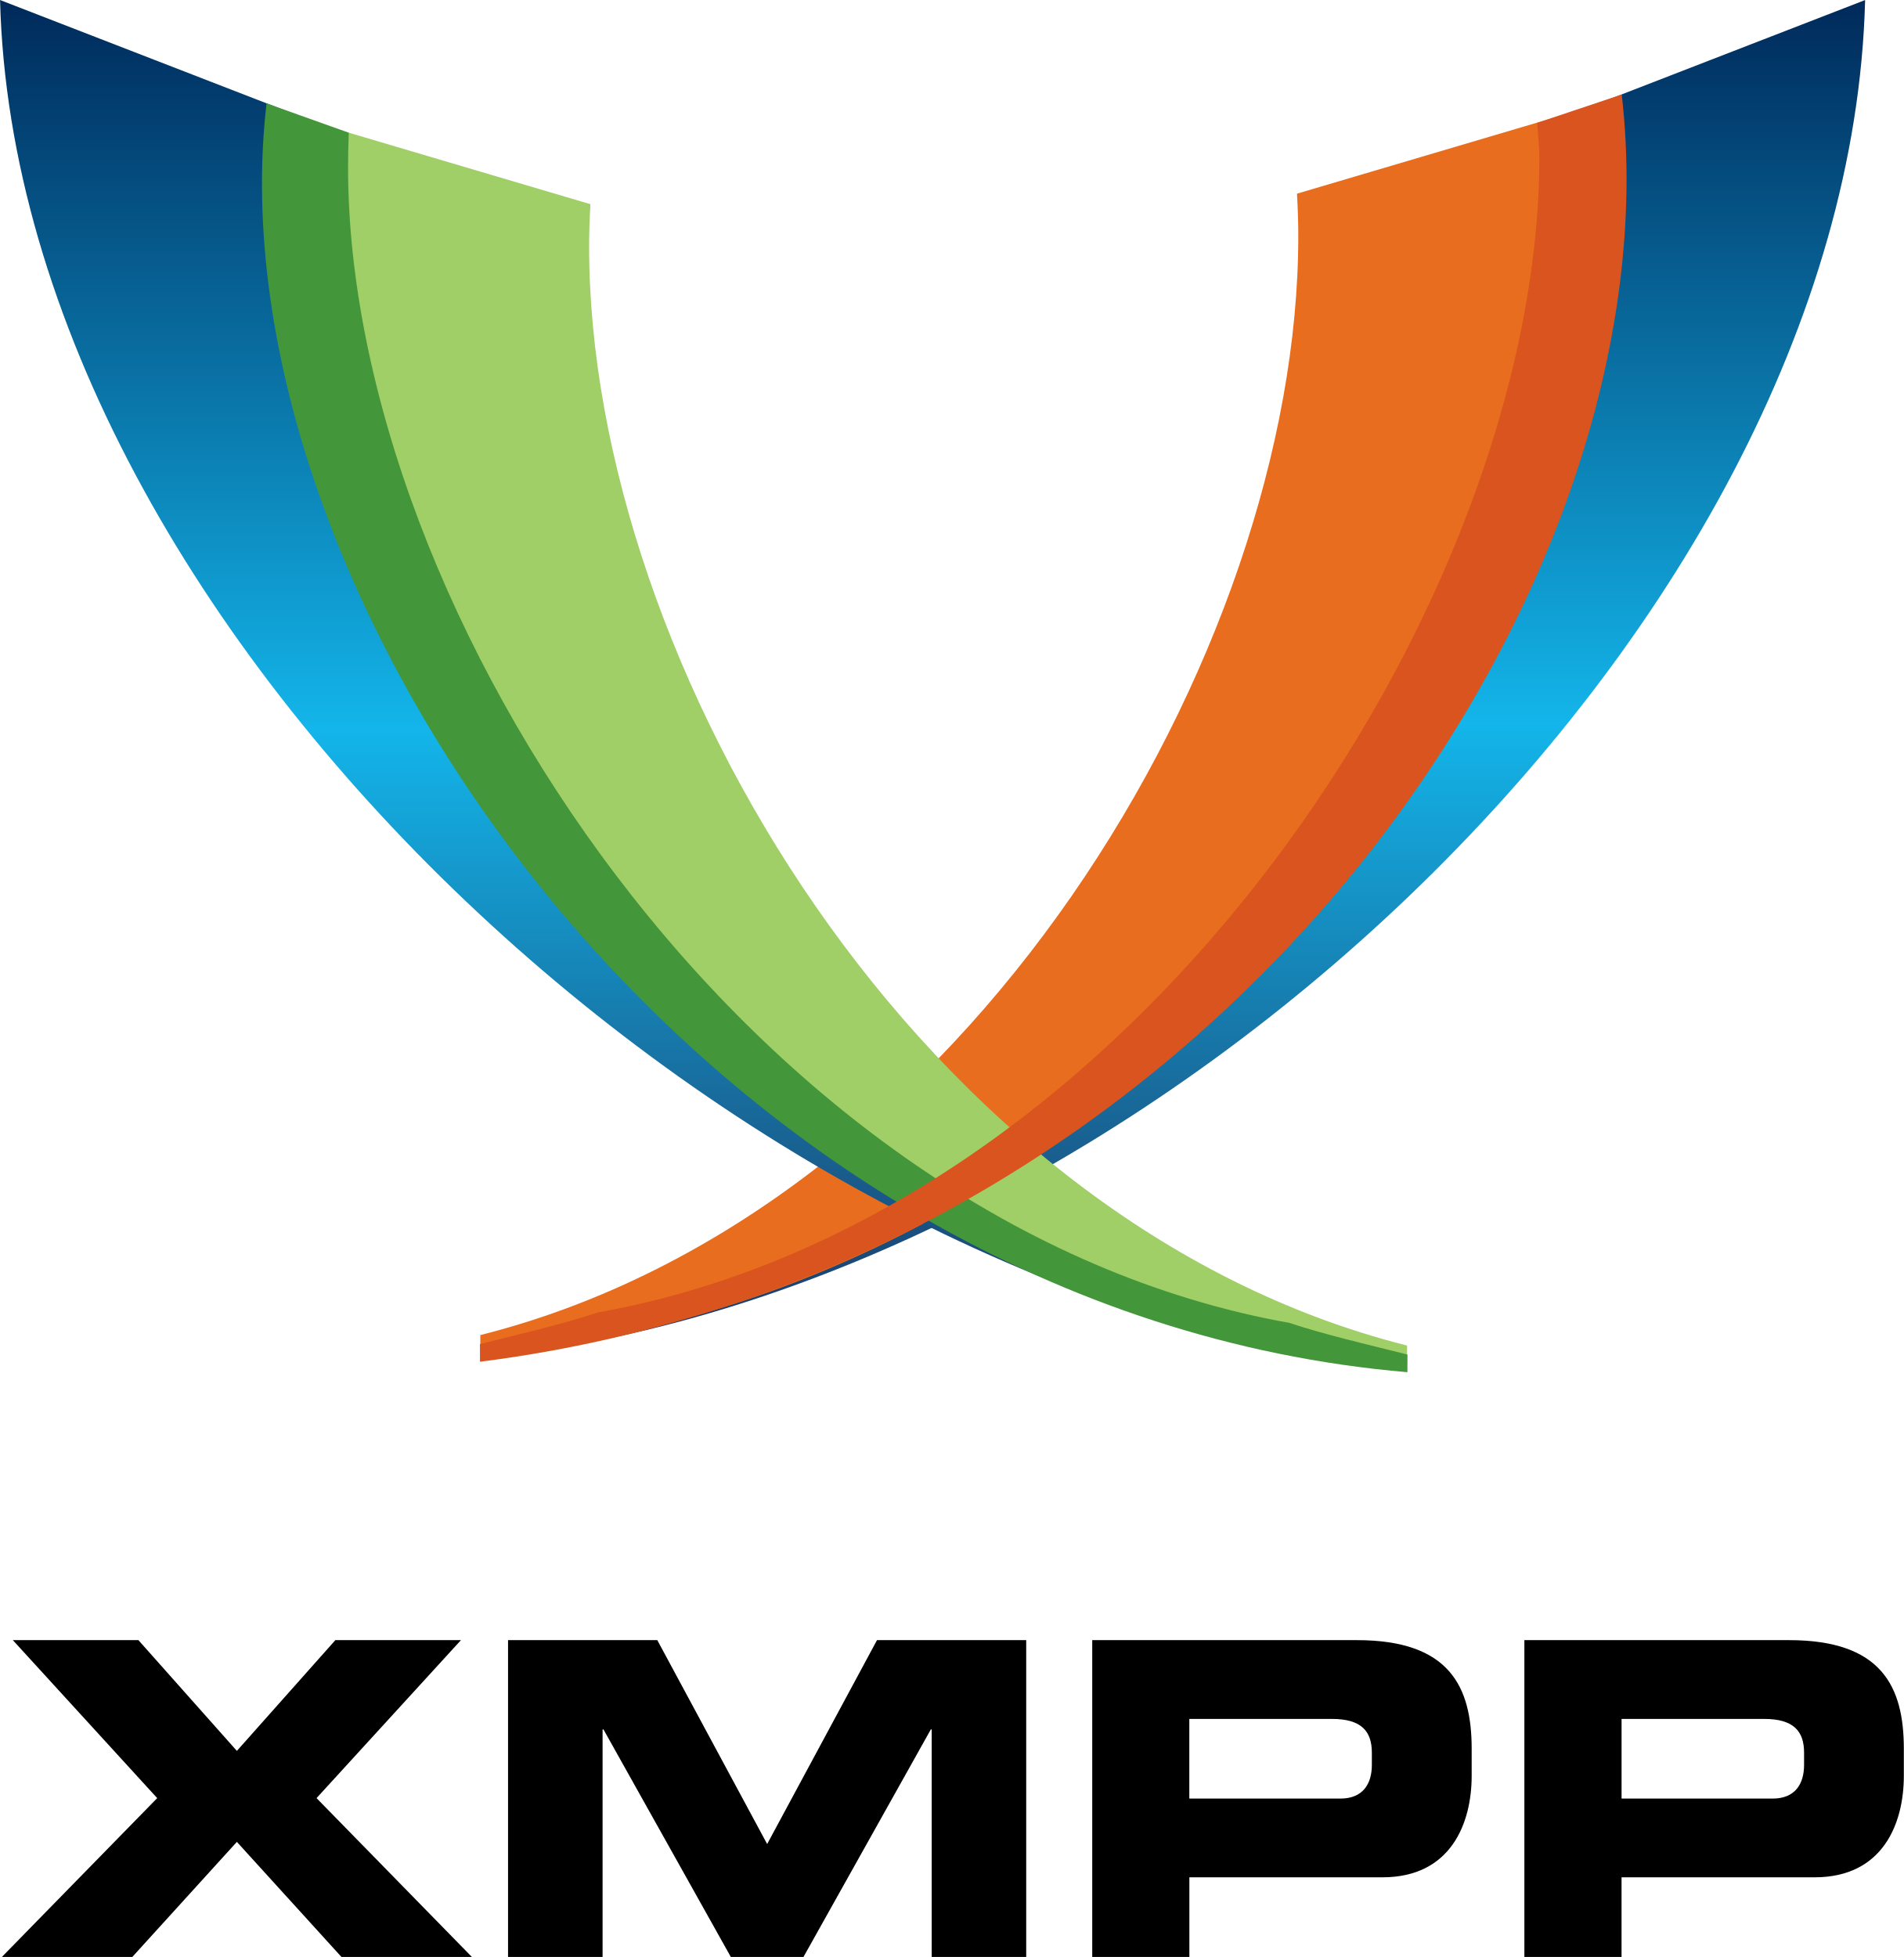
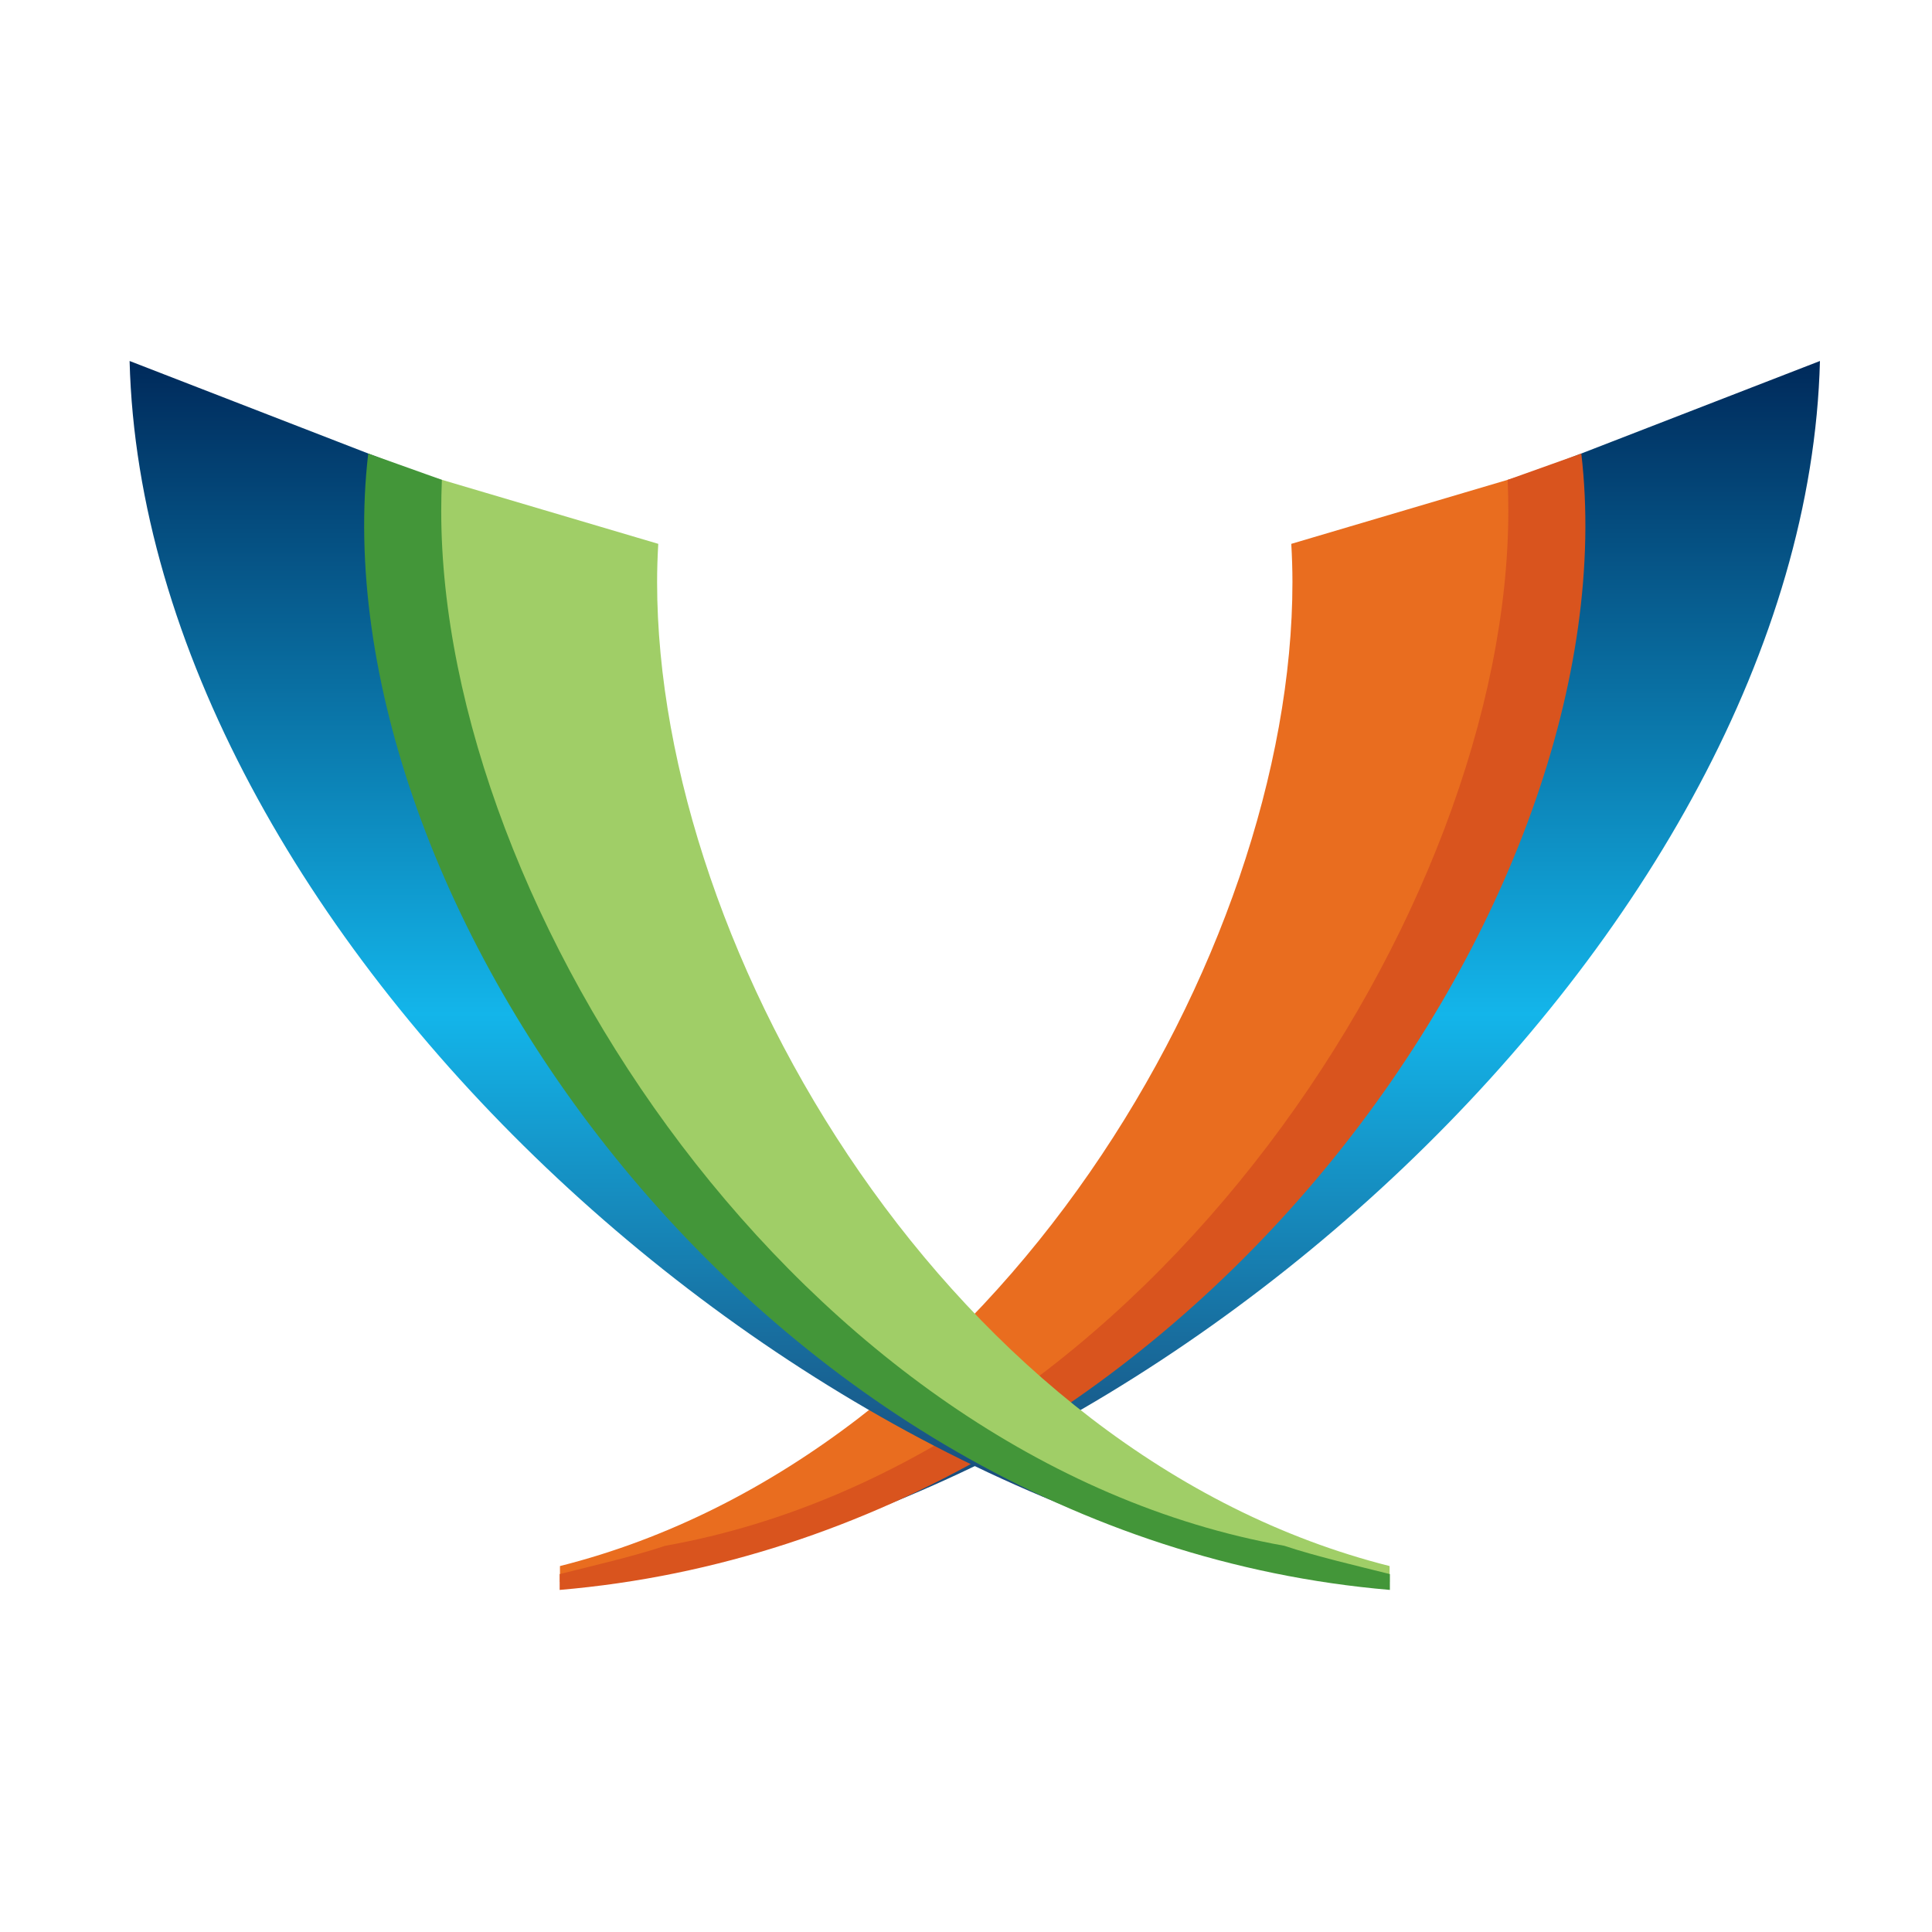
- <svg xmlns="http://www.w3.org/2000/svg" id="Layer_1" xml:space="preserve" height="181.44px" viewBox="0 0 176.486 181.437" width="176.49px" version="1.1" y="0px" x="0px" enable-background="new 0 0 176.486 181.437">
-   <linearGradient id="SVGID_1_" y2="0" gradientUnits="userSpaceOnUse" x2="-1807.2" gradientTransform="translate(1916)" y1="125.86" x1="-1807.2">
+ <svg xmlns="http://www.w3.org/2000/svg" version="1.1" xml:space="preserve" viewBox="0 0 200 200" width="200px" height="200px" x="0px" y="0px" enable-background="new 0 0 200 200">
+   <linearGradient id="SVGID_right_" y2="1.279e-13" gradientUnits="userSpaceOnUse" x2="-1073.2" gradientTransform="translate(1196.604,37.36898)" y1="126.85" x1="-1073.2">
    <stop stop-color="#1b3967" offset=".011" />
    <stop stop-color="#13b5ea" offset=".467" />
    <stop stop-color="#002b5c" offset=".995" />
  </linearGradient>
-   <path d="m136.29 14.189c0.077 1.313-1.786 0.968-1.786 2.293 0 38.551-44.72 96.831-89.847 108.19v1.182c59.957-5.51 126.73-66.8 128.24-125.85l-36.6 14.189z" fill="url(#SVGID_1_)" />
-   <path d="m120.23 17.96c0.077 1.313 0.121 2.633 0.121 3.958 0 38.551-30.7 90.497-75.827 101.86v1.637c59.065-3.823 105.81-63.023 105.81-109.2 0-2.375-0.125-4.729-0.371-7.056l-29.73 8.796z" fill="#E96D1F" />
-   <linearGradient id="SVGID_2_" y2="1.279e-13" gradientUnits="userSpaceOnUse" x2="-1073.2" gradientTransform="matrix(-1 0 0 1 -1008.2 0)" y1="126.85" x1="-1073.2">
+   <linearGradient id="SVGID_left_" y2="1.279e-13" gradientUnits="userSpaceOnUse" x2="-1073.2" gradientTransform="matrix(-1,0,0,1,-994.788,37.36798)" y1="126.85" x1="-1073.2">
    <stop stop-color="#1b3967" offset=".011" />
    <stop stop-color="#13b5ea" offset=".467" />
    <stop stop-color="#002b5c" offset=".995" />
  </linearGradient>
-   <path d="m36.599 14.189c-0.077 1.313 1.787 0.968 1.787 2.293 0 38.551 46.558 97.366 91.688 108.73v1.639c-59.953-5.52-128.56-67.8-130.07-126.85l36.599 14.189z" fill="url(#SVGID_2_)" />
-   <path d="m54.731 18.932c-0.076 1.313-0.12 2.63-0.12 3.957 0 38.551 30.699 90.497 75.827 101.86v1.639c-59.044-2.79-105.81-63.024-105.81-109.2 0-2.375 0.128-4.729 0.371-7.056l29.73 8.798z" fill="#A0CE67" />
-   <path d="m24.713 9.583l7.617 2.722c-0.041 0.962-0.066 2.254-0.066 3.225 0 41.219 37.271 98.204 87.272 107.12 3.245 1.088 7.538 2.077 10.932 2.931v1.638c-65.254-5.56-111.1-71.866-105.76-117.64z" fill="#439639" />
-   <path d="m150.34 8.76l-7.833 2.625c0.041 0.963 0.191 2.203 0.191 3.173 0 41.219-37.272 98.205-87.274 107.12-3.243 1.089-7.538 2.077-10.93 2.932v1.639c68.344-8.66 111.18-71.719 105.84-117.49z" fill="#D9541E" />
-   <path d="m14.576 166.71l-13.388-14.65h11.643l9.127 10.268 9.129-10.268h11.643l-13.387 14.646 14.401 14.728h-12.09l-9.697-10.67-9.693 10.67h-12.092l14.404-14.73z" />
-   <path d="m47.096 152.06h13.836l10.183 18.905 10.183-18.905h13.832v29.374h-8.762v-21.096h-0.08l-11.807 21.096h-6.733l-11.807-21.096h-0.082v21.096h-8.764v-29.37z" />
-   <path d="m101.25 152.06h24.546c8.559 0 10.628 4.302 10.628 10.063v2.516c0 4.381-1.908 9.41-8.275 9.41h-17.894v7.385h-9.005v-29.38zm9 14.69h13.997c2.109 0 2.924-1.377 2.924-3.123v-1.135c0-1.99-0.976-3.127-3.694-3.127h-13.227v7.38z" />
-   <path d="m141.31 152.06h24.546c8.561 0 10.63 4.302 10.63 10.063v2.516c0 4.381-1.907 9.41-8.275 9.41h-17.893v7.385h-9.008v-29.38zm9.01 14.69h13.996c2.11 0 2.922-1.377 2.922-3.123v-1.135c0-1.99-0.974-3.127-3.693-3.127h-13.225v7.38z" />
+   <path d="m 151.805,51.558 c 0.077,1.313 -1.787,0.968 -1.787,2.293 0,38.551 -46.558,97.366 -91.688,108.73 v 1.639 C 118.283,158.7 186.89,96.42 188.4,37.37 l -36.599,14.189 z" style="fill:url(#SVGID_right_)" />
+   <path d="m 133.673,56.301 c 0.076,1.313 0.12,2.63 0.12,3.957 0,38.551 -30.699,90.497 -75.827,101.86 v 1.639 c 59.044,-2.79 105.81,-63.024 105.81,-109.2 0,-2.375 -0.128,-4.729 -0.371,-7.056 l -29.73,8.798 z" style="fill:#e96d1f" />
+   <path d="m 163.691,46.952 -7.617,2.722 c 0.041,0.962 0.066,2.254 0.066,3.225 0,41.219 -37.271,98.204 -87.272,107.12 -3.245,1.088 -7.538,2.077 -10.932,2.931 v 1.638 C 123.19,159.028 169.036,92.722 163.696,46.948 Z" style="fill:#d9541e" />
+   <path d="m 50.011,51.557 c -0.077,1.313 1.787,0.968 1.787,2.293 0,38.551 46.558,97.366 91.688,108.73 v 1.639 C 83.533,158.699 14.926,96.419 13.416,37.369 l 36.599,14.189 z" style="fill:url(#SVGID_left_)" />
+   <path d="m 68.143,56.3 c -0.076,1.313 -0.12,2.63 -0.12,3.957 0,38.551 30.699,90.497 75.827,101.86 v 1.639 C 84.806,160.966 38.04,100.732 38.04,54.556 c 0,-2.375 0.128,-4.729 0.371,-7.056 l 29.73,8.798 z" style="fill:#a0ce67" />
+   <path d="m 38.125,46.951 7.617,2.722 c -0.041,0.962 -0.066,2.254 -0.066,3.225 0,41.219 37.271,98.204 87.272,107.12 3.245,1.088 7.538,2.077 10.932,2.931 v 1.638 C 78.626,159.027 32.78,92.721 38.12,46.947 Z" style="fill:#439639" />
</svg>
